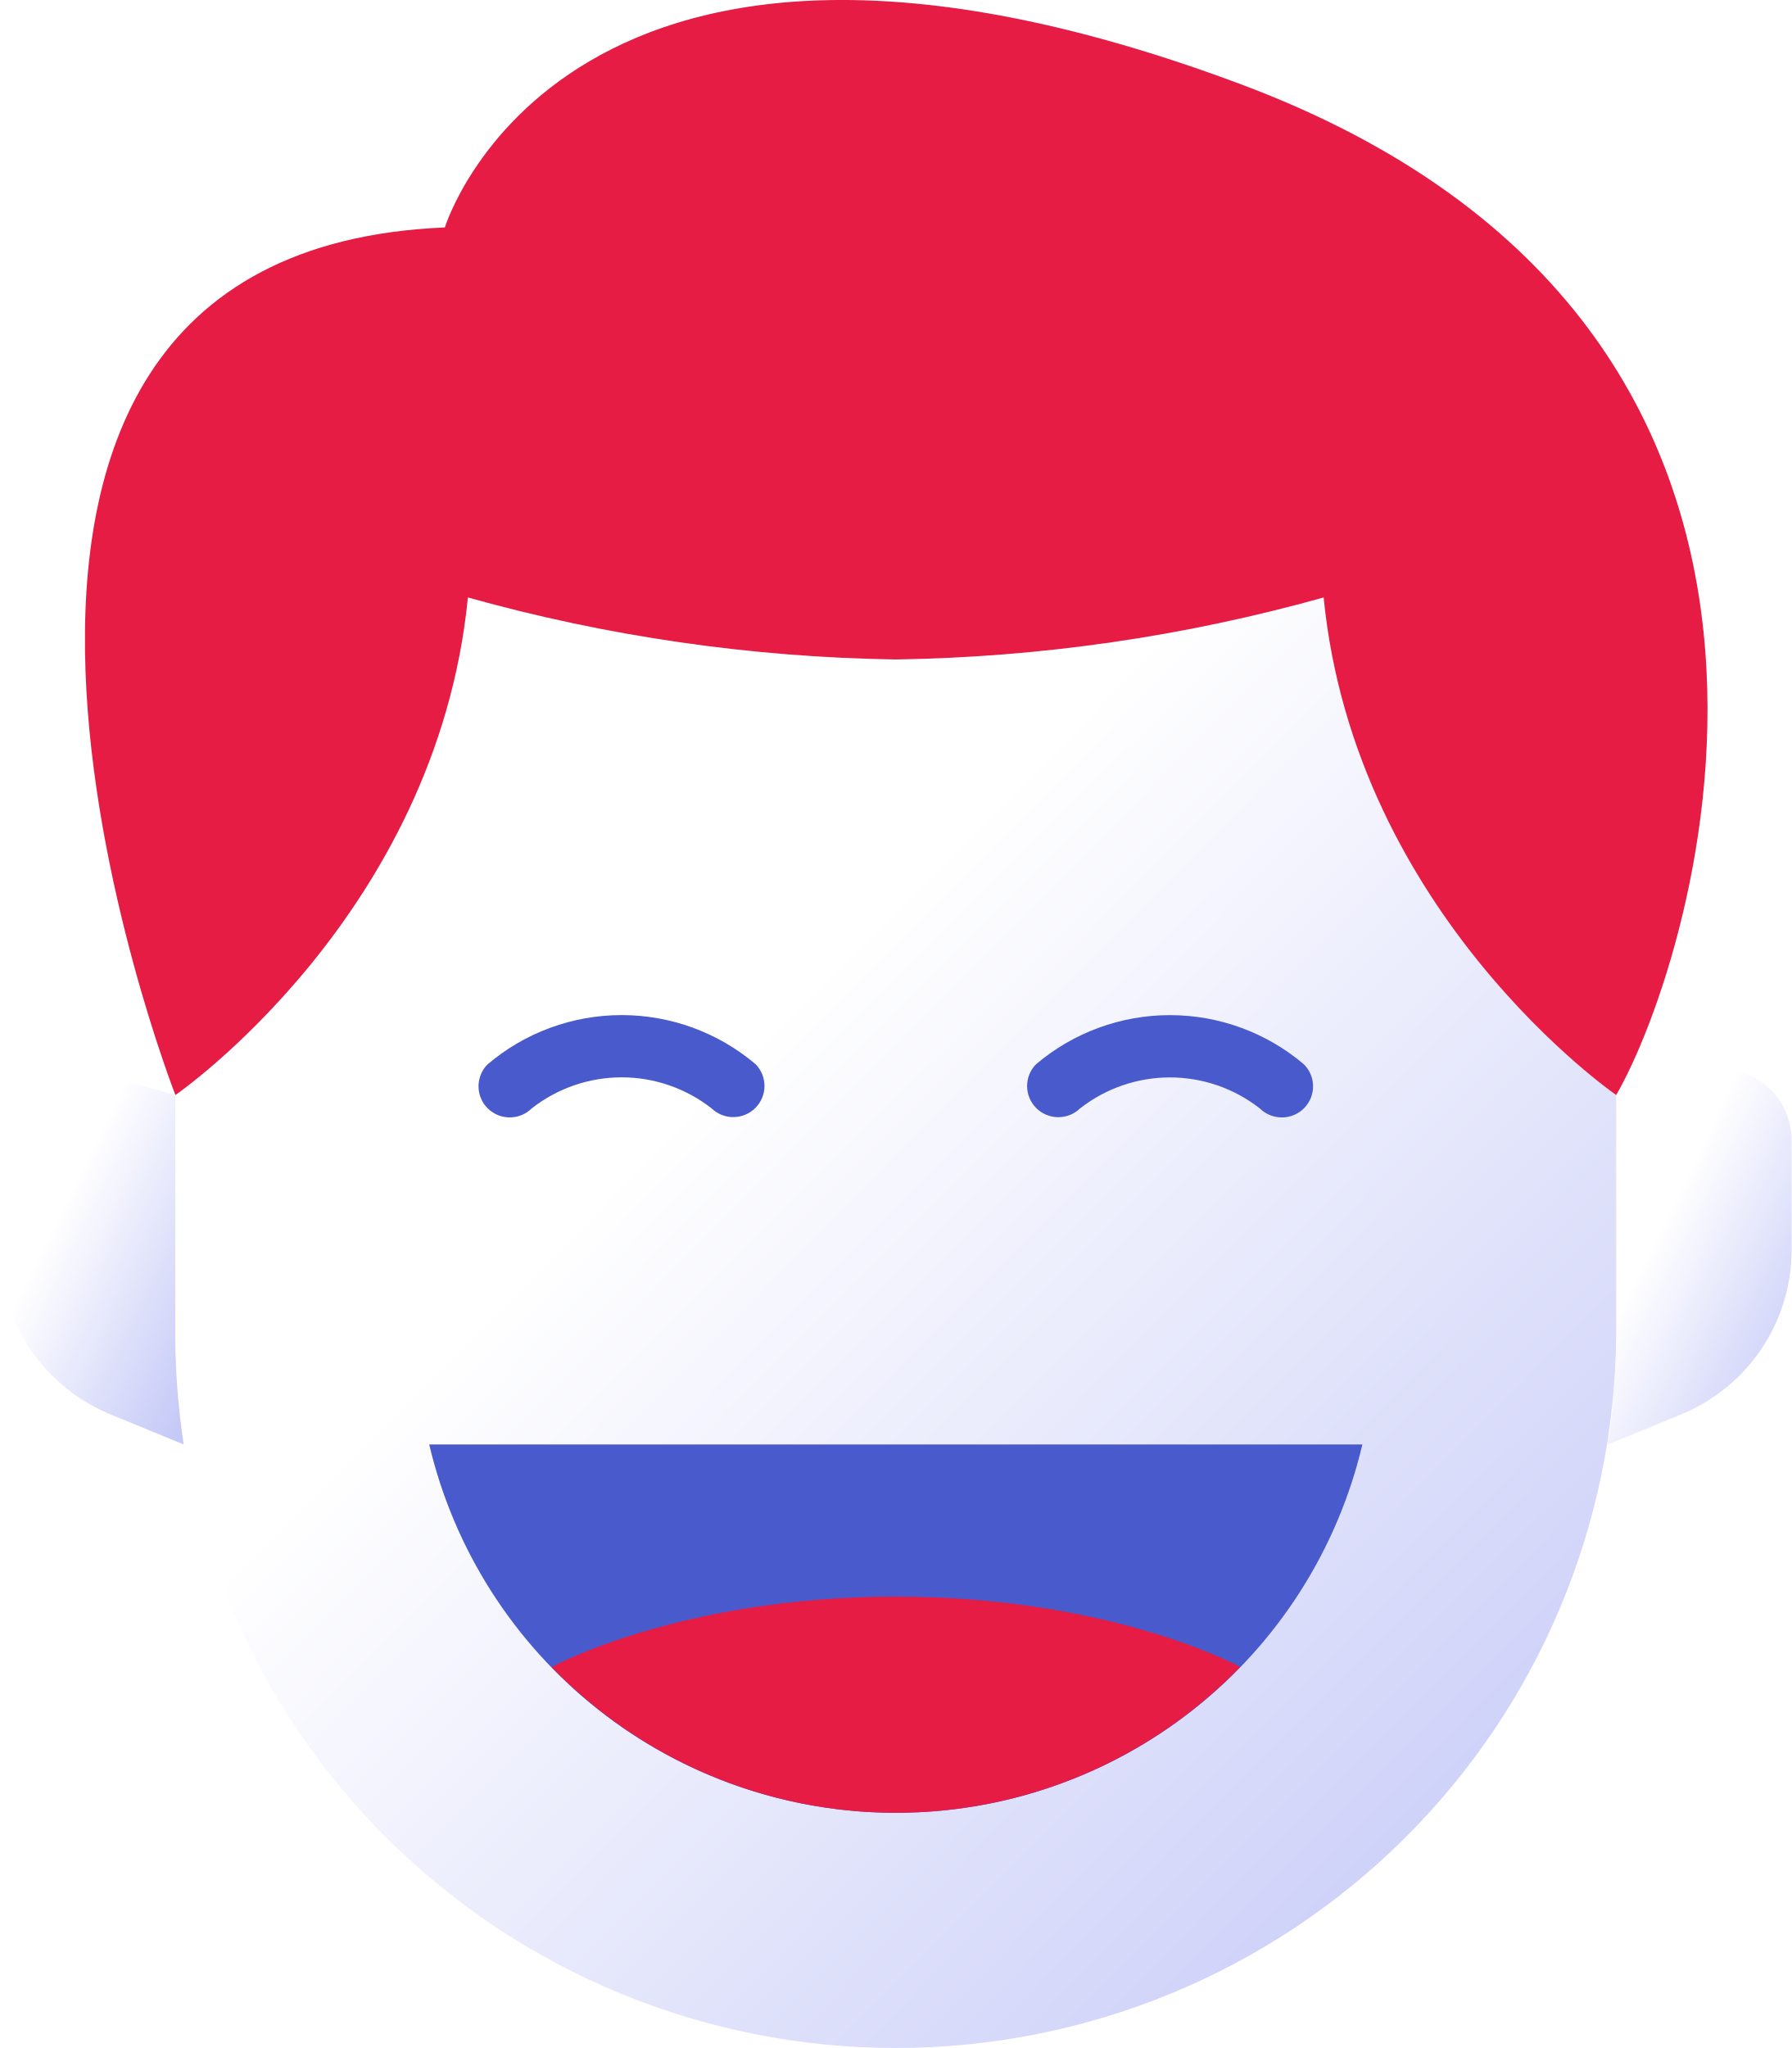
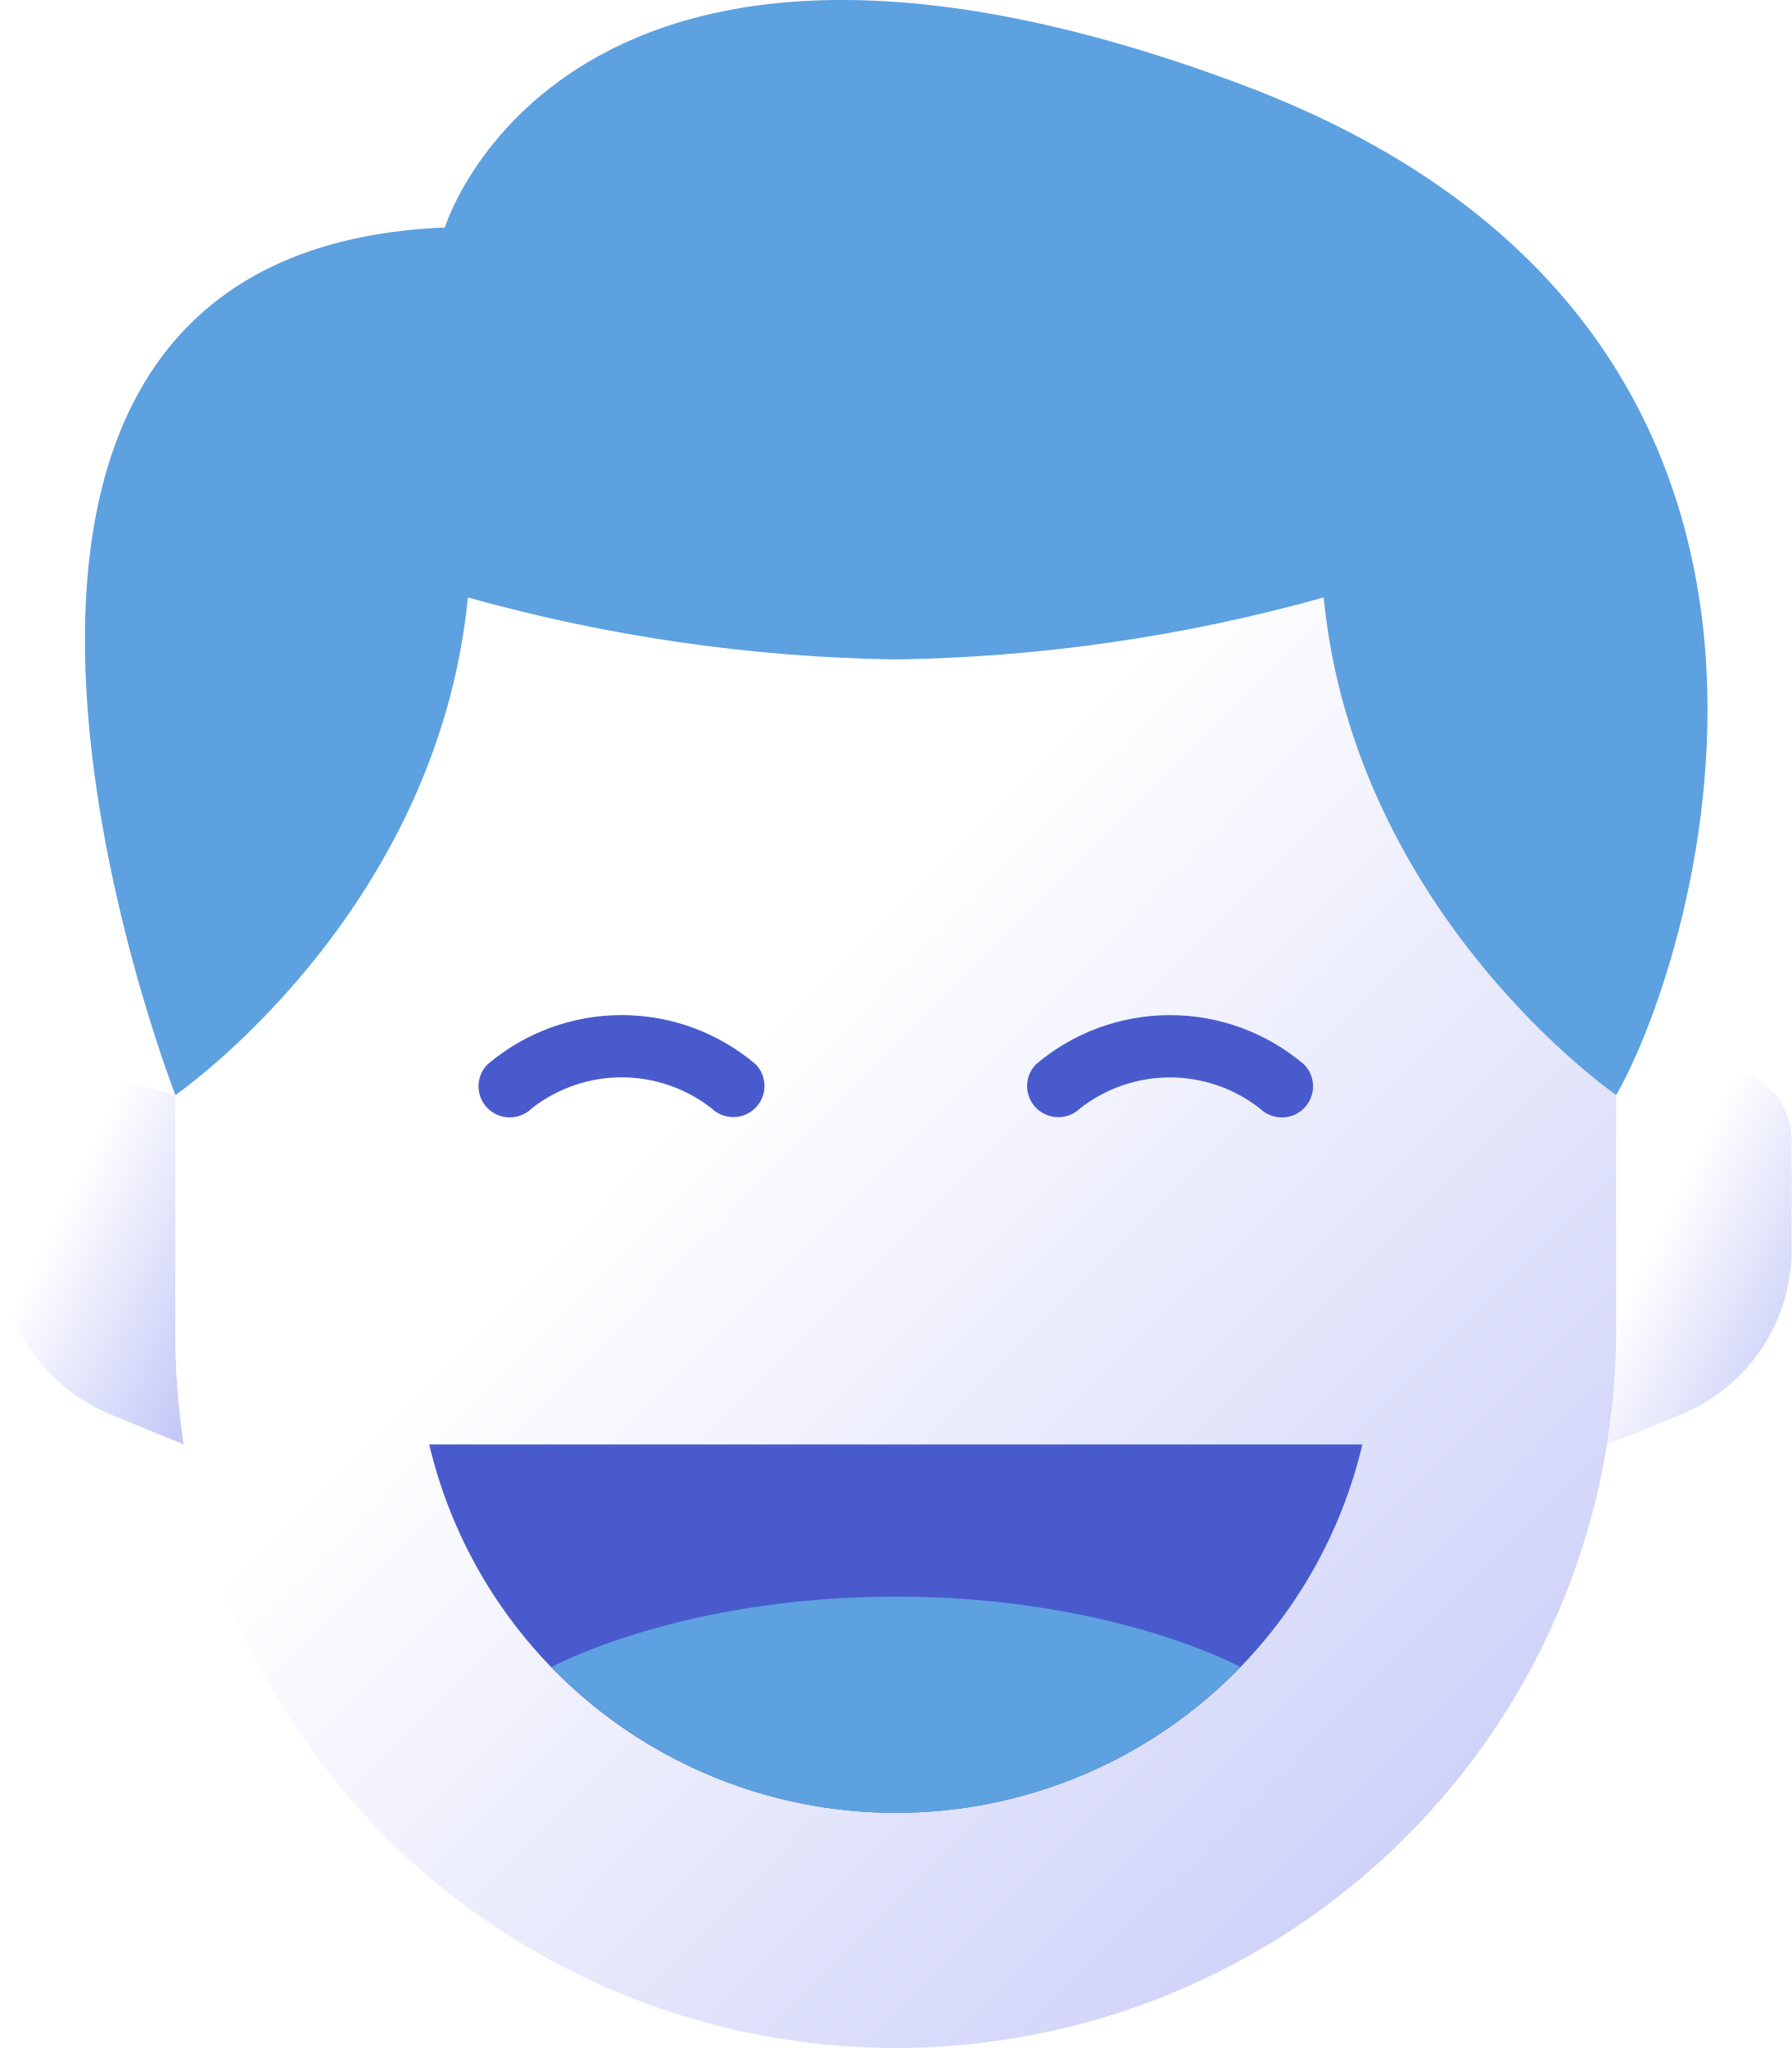
<svg xmlns="http://www.w3.org/2000/svg" width="42" height="48" viewBox="0 0 42 48" fill="none">
  <path d="M39.876 25.112L37.887 25.665V31.291C37.887 32.149 37.822 33.006 37.692 33.855L39.408 33.151C40.175 32.836 40.831 32.302 41.292 31.615C41.754 30.929 42 30.121 42 29.295V26.719C42 26.461 41.94 26.207 41.825 25.977C41.711 25.747 41.544 25.546 41.338 25.39C41.133 25.234 40.894 25.128 40.64 25.08C40.386 25.032 40.125 25.043 39.876 25.112Z" fill="url(#paint0_linear)" />
  <path d="M4.112 31.291V25.665L2.124 25.112C1.875 25.043 1.614 25.032 1.36 25.08C1.107 25.128 0.868 25.234 0.662 25.39C0.456 25.546 0.289 25.747 0.175 25.977C0.06 26.207 -1.033e-05 26.461 9.16865e-09 26.719V29.295C-5.48542e-05 30.121 0.246 30.928 0.707 31.614C1.168 32.301 1.824 32.836 2.59 33.15L4.306 33.854C4.176 33.006 4.111 32.149 4.112 31.291Z" fill="url(#paint1_linear)" />
  <path d="M31.031 14.003C27.764 14.917 24.392 15.405 21 15.456C17.608 15.405 14.236 14.917 10.969 14.003C10.236 21.45 4.112 25.665 4.112 25.665V31.291C4.143 35.733 5.936 39.983 9.1 43.113C12.264 46.243 16.541 48 21 48C25.458 48 29.736 46.243 32.899 43.113C36.063 39.983 37.856 35.733 37.888 31.291V25.665C37.888 25.665 31.764 21.45 31.031 14.003Z" fill="url(#paint2_linear)" />
-   <path d="M21 15.456C17.607 15.405 14.236 14.917 10.969 14.003C10.236 21.45 4.112 25.665 4.112 25.665C4.112 25.665 -3.615 5.919 10.429 5.331C10.429 5.331 13.256 -3.944 29.084 1.973C44.472 7.725 39.698 22.542 37.888 25.665C37.888 25.665 31.763 21.45 31.03 14.003C27.764 14.917 24.392 15.405 21 15.456Z" fill="#E61C44" />
+   <path d="M21 15.456C17.607 15.405 14.236 14.917 10.969 14.003C10.236 21.45 4.112 25.665 4.112 25.665C4.112 25.665 -3.615 5.919 10.429 5.331C10.429 5.331 13.256 -3.944 29.084 1.973C44.472 7.725 39.698 22.542 37.888 25.665C37.888 25.665 31.763 21.45 31.03 14.003C27.764 14.917 24.392 15.405 21 15.456Z" fill="#5DA1E0" />
  <path d="M10.062 33.855C10.642 36.312 12.038 38.501 14.023 40.068C16.008 41.636 18.467 42.488 21 42.488C23.533 42.488 25.991 41.636 27.977 40.068C29.962 38.501 31.358 36.312 31.938 33.855H10.062Z" fill="#495BCC" />
-   <path d="M29.074 39.068C28.028 40.149 26.774 41.009 25.388 41.596C24.001 42.184 22.51 42.487 21.003 42.487C19.496 42.488 18.005 42.185 16.618 41.599C15.231 41.012 13.977 40.153 12.931 39.072C12.931 39.072 15.936 37.421 21.004 37.421C25.918 37.421 28.894 38.972 29.074 39.068Z" fill="#E61C44" />
+   <path d="M29.074 39.068C28.028 40.149 26.774 41.009 25.388 41.596C24.001 42.184 22.51 42.487 21.003 42.487C19.496 42.488 18.005 42.185 16.618 41.599C15.231 41.012 13.977 40.153 12.931 39.072C12.931 39.072 15.936 37.421 21.004 37.421C25.918 37.421 28.894 38.972 29.074 39.068Z" fill="#5DA1E0" />
  <path d="M11.951 26.189C11.806 26.189 11.664 26.147 11.544 26.067C11.423 25.987 11.329 25.873 11.274 25.739C11.218 25.606 11.204 25.459 11.232 25.318C11.26 25.176 11.329 25.046 11.432 24.944C12.308 24.2 13.422 23.791 14.573 23.791C15.725 23.791 16.839 24.2 17.715 24.944C17.849 25.081 17.923 25.266 17.922 25.457C17.921 25.648 17.844 25.832 17.708 25.967C17.573 26.103 17.389 26.18 17.197 26.182C17.005 26.184 16.82 26.111 16.682 25.978C16.082 25.508 15.34 25.251 14.576 25.25C13.813 25.25 13.071 25.505 12.47 25.974C12.402 26.042 12.321 26.096 12.232 26.133C12.143 26.17 12.047 26.189 11.951 26.189Z" fill="#495BCC" />
  <path d="M30.049 26.189C29.857 26.19 29.672 26.115 29.535 25.98C28.934 25.509 28.191 25.252 27.427 25.252C26.662 25.252 25.919 25.509 25.318 25.98C25.18 26.113 24.994 26.186 24.802 26.184C24.61 26.182 24.427 26.105 24.291 25.969C24.156 25.833 24.079 25.65 24.078 25.459C24.077 25.267 24.151 25.083 24.285 24.946C25.161 24.201 26.275 23.792 27.427 23.792C28.578 23.792 29.692 24.201 30.568 24.946C30.67 25.048 30.74 25.178 30.768 25.32C30.796 25.461 30.781 25.608 30.726 25.741C30.67 25.874 30.576 25.988 30.456 26.068C30.335 26.148 30.194 26.19 30.049 26.19V26.189Z" fill="#495BCC" />
  <defs>
    <linearGradient id="paint0_linear" x1="39.397" y1="27.782" x2="43.645" y2="29.861" gradientUnits="userSpaceOnUse">
      <stop stop-color="white" />
      <stop offset="1" stop-color="#C5C9F7" />
    </linearGradient>
    <linearGradient id="paint1_linear" x1="1.704" y1="27.782" x2="5.951" y2="29.86" gradientUnits="userSpaceOnUse">
      <stop stop-color="white" />
      <stop offset="1" stop-color="#C5C9F7" />
    </linearGradient>
    <linearGradient id="paint2_linear" x1="17.476" y1="24.552" x2="38.255" y2="45.194" gradientUnits="userSpaceOnUse">
      <stop stop-color="white" />
      <stop offset="1" stop-color="#C5C9F7" />
    </linearGradient>
  </defs>
</svg>
